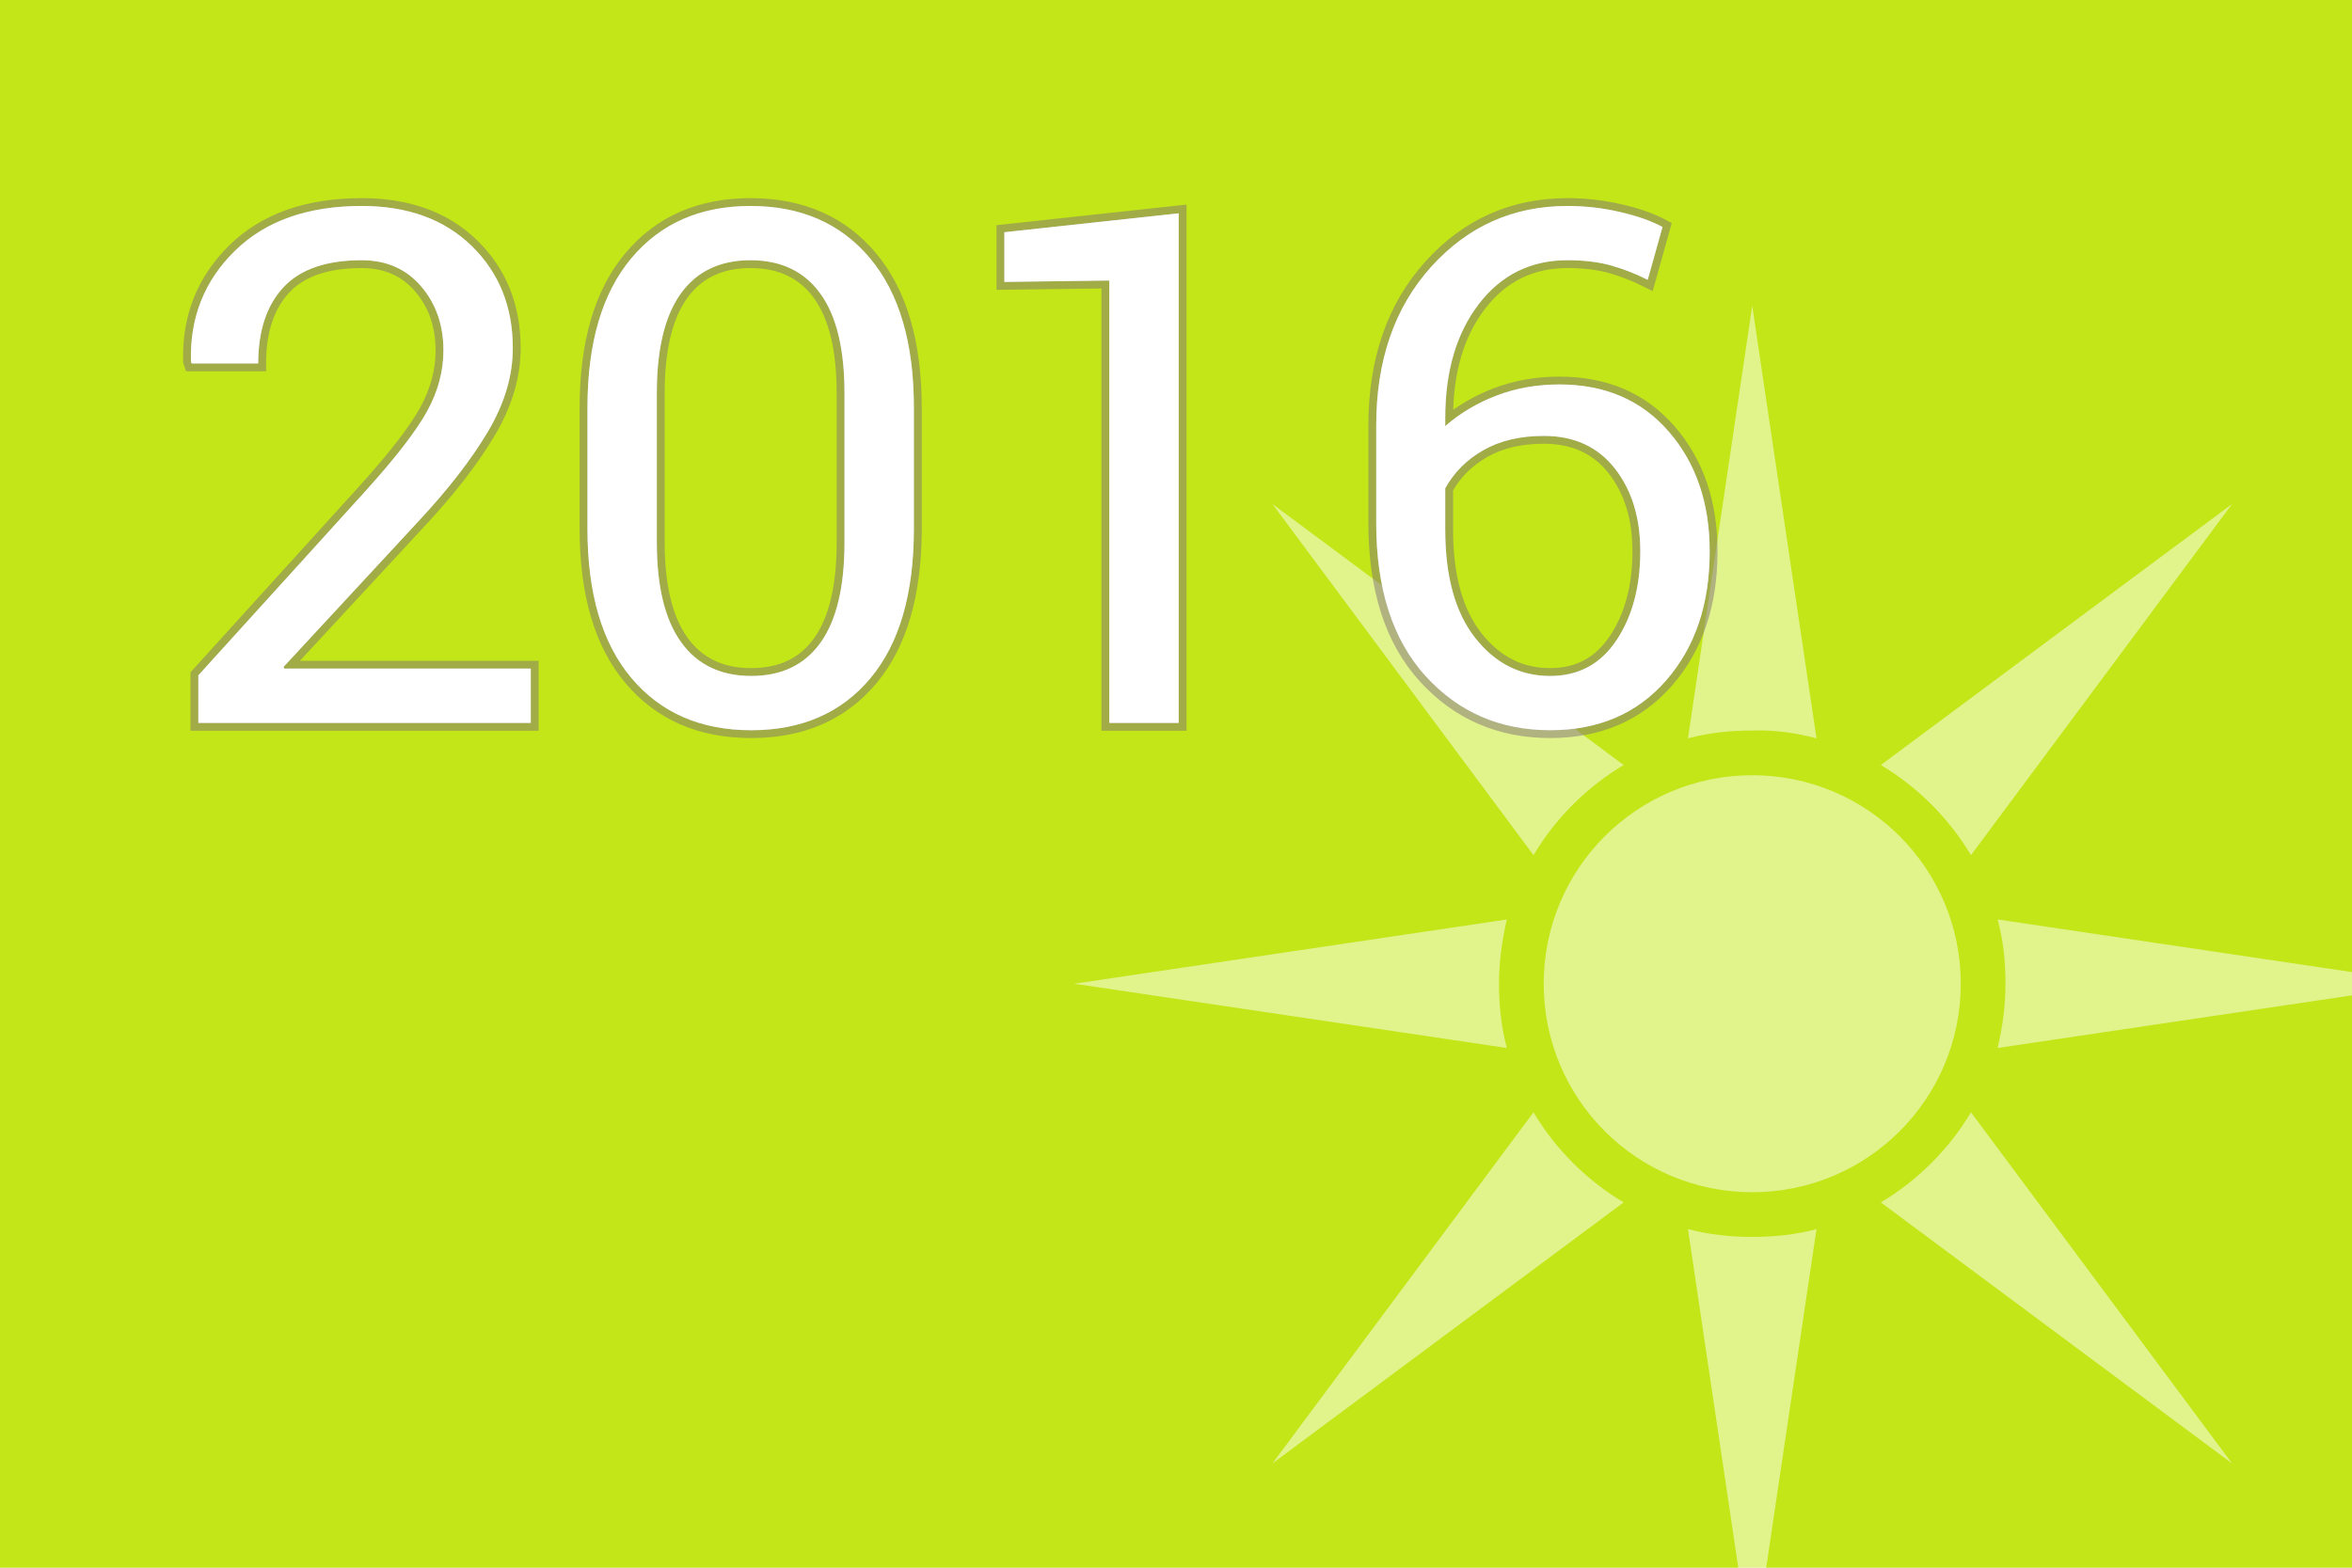
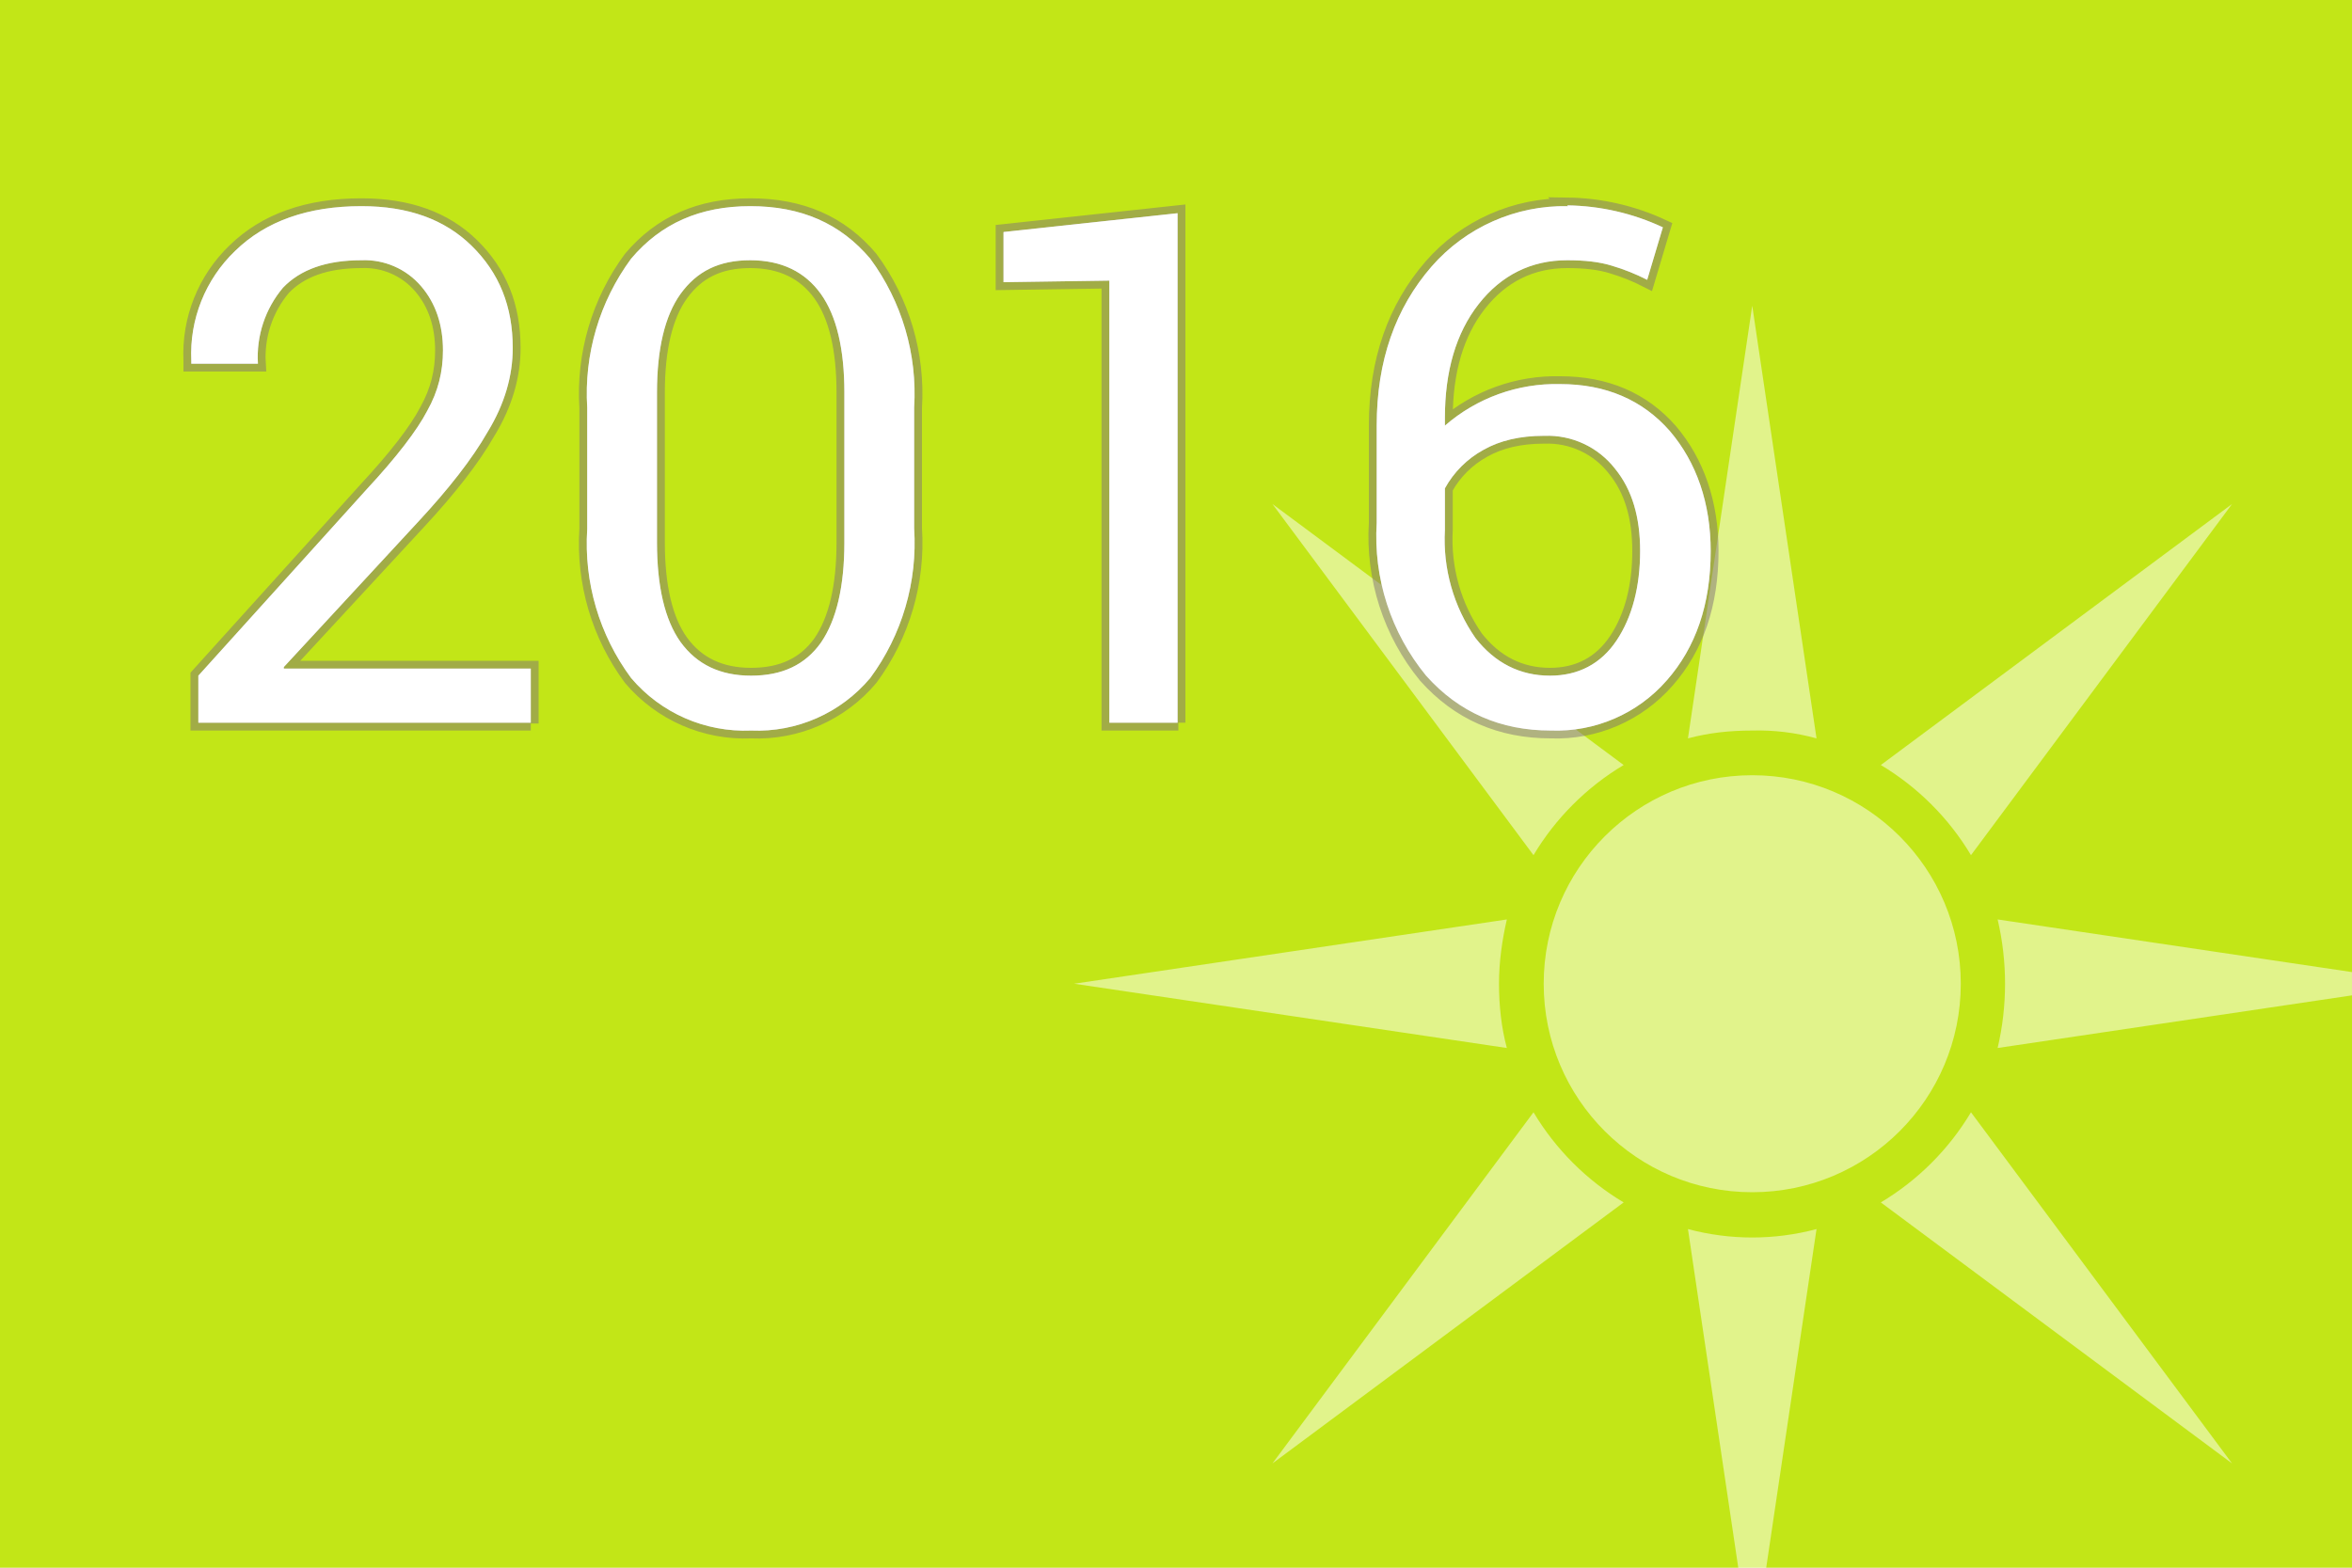
<svg xmlns="http://www.w3.org/2000/svg" width="300" height="200">
  <path fill="#C2E617" d="M0 0h300v200H0z" />
-   <path fill="#FFF" d="M231.7 94.2L223.5 39l-8.2 55.2c2.601-.7 5.3-1 8.2-1 2.8-.1 5.6.3 8.2 1zm19.7 14.9l33.3-44.8-44.8 33.3c4.7 2.8 8.7 6.8 11.5 11.5zm-44.3-11.5l-44.8-33.3 33.3 44.8c2.8-4.7 6.8-8.7 11.5-11.5zM310 125.5l-55.2-8.2c.7 2.601 1 5.3 1 8.2s-.399 5.6-1 8.2l55.2-8.2zm-86.5-26.6c-14.7 0-26.6 11.9-26.6 26.6s11.899 26.6 26.6 26.6 26.6-11.899 26.6-26.6-11.9-26.6-26.6-26.6zm-32.3 26.6c0-2.8.399-5.6 1-8.2l-55.2 8.2 55.2 8.2c-.7-2.6-1-5.4-1-8.2zm48.7 27.9l44.8 33.3-33.3-44.8c-2.8 4.7-6.8 8.7-11.5 11.5zm-24.6 3.4l8.2 55.2 8.2-55.2c-2.601.7-5.3 1-8.2 1-2.8 0-5.6-.3-8.2-1zm-19.7-14.9l-33.3 44.8 44.8-33.3c-4.7-2.8-8.7-6.8-11.5-11.5z" opacity=".502" />
-   <g>
-     <g fill="#FFF">
-       <path d="M67.7 92.221H25.3v-6.066l21.424-23.624c3.833-4.256 6.43-7.635 7.793-10.135 1.362-2.5 2.043-5.06 2.043-7.679 0-3.244-.951-5.975-2.852-8.193-1.902-2.217-4.424-3.326-7.568-3.326-4.521 0-7.853 1.154-9.993 3.46-2.141 2.307-3.211 5.544-3.211 9.711h-8.489l-.09-.268c-.15-5.595 1.721-10.298 5.614-14.108 3.892-3.81 9.282-5.715 16.169-5.715 5.869 0 10.547 1.705 14.036 5.112 3.488 3.408 5.232 7.746 5.232 13.015 0 3.542-1.056 7.092-3.167 10.648-2.111 3.557-5.068 7.375-8.871 11.452l-17.2 18.573.09.222H67.7v6.921zM116.567 67.442c0 8.304-1.85 14.667-5.547 19.086-3.698 4.42-8.766 6.63-15.204 6.63-6.438 0-11.528-2.217-15.271-6.652-3.743-4.435-5.614-10.789-5.614-19.064V52.039c0-8.274 1.864-14.636 5.592-19.086 3.728-4.449 8.796-6.675 15.204-6.675 6.438 0 11.521 2.226 15.249 6.675 3.728 4.45 5.592 10.812 5.592 19.086v15.403zm-8.849-17.293c0-5.621-1.026-9.851-3.077-12.691s-5.023-4.26-8.916-4.26-6.857 1.42-8.893 4.26c-2.037 2.841-3.054 7.071-3.054 12.691v19.048c0 5.621 1.033 9.865 3.099 12.735 2.066 2.87 5.045 4.305 8.938 4.305 3.892 0 6.85-1.428 8.871-4.283 2.021-2.854 3.032-7.107 3.032-12.758V50.149zM150.342 92.221h-8.848V35.787l-13.385.179v-6.34l22.233-2.411v65.006zM199.928 26.277c2.245 0 4.469.253 6.67.759 2.2.506 4.02 1.146 5.457 1.919l-1.887 6.742a26.241 26.241 0 0 0-4.604-1.808c-1.603-.461-3.481-.692-5.637-.692-4.672 0-8.438 1.86-11.297 5.581s-4.289 8.572-4.289 14.555v1.027c1.916-1.667 4.109-2.969 6.58-3.907s5.127-1.406 7.973-1.406c5.838 0 10.494 2.009 13.969 6.027 3.473 4.018 5.209 9.108 5.209 15.269 0 6.727-1.849 12.211-5.547 16.452-3.698 4.242-8.631 6.362-14.799 6.362-6.408 0-11.708-2.306-15.9-6.92-4.191-4.613-6.287-11.117-6.287-19.511V54.315c0-8.333 2.335-15.09 7.006-20.27 4.672-5.178 10.465-7.768 17.383-7.768zm-3.01 29.333c-3.025 0-5.6.61-7.725 1.828-2.127 1.219-3.744 2.839-4.852 4.86v5.26c0 5.975 1.272 10.581 3.818 13.82 2.544 3.24 5.732 4.86 9.566 4.86 3.623 0 6.445-1.523 8.467-4.569 2.021-3.047 3.031-6.829 3.031-11.347 0-4.279-1.086-7.801-3.256-10.565-2.17-2.764-5.186-4.147-9.049-4.147z" />
-     </g>
-     <g fill="none" stroke="#807175" stroke-width="2" opacity=".5">
-       <path d="M67.7 92.221H25.3v-6.066l21.424-23.624c3.833-4.256 6.43-7.635 7.793-10.135 1.362-2.5 2.043-5.06 2.043-7.679 0-3.244-.951-5.975-2.852-8.193-1.902-2.217-4.424-3.326-7.568-3.326-4.521 0-7.853 1.154-9.993 3.46-2.141 2.307-3.211 5.544-3.211 9.711h-8.489l-.09-.268c-.15-5.595 1.721-10.298 5.614-14.108 3.892-3.81 9.282-5.715 16.169-5.715 5.869 0 10.547 1.705 14.036 5.112 3.488 3.408 5.232 7.746 5.232 13.015 0 3.542-1.056 7.092-3.167 10.648-2.111 3.557-5.068 7.375-8.871 11.452l-17.2 18.573.09.222H67.7v6.921zM116.567 67.442c0 8.304-1.85 14.667-5.547 19.086-3.698 4.42-8.766 6.63-15.204 6.63-6.438 0-11.528-2.217-15.271-6.652-3.743-4.435-5.614-10.789-5.614-19.064V52.039c0-8.274 1.864-14.636 5.592-19.086 3.728-4.449 8.796-6.675 15.204-6.675 6.438 0 11.521 2.226 15.249 6.675 3.728 4.45 5.592 10.812 5.592 19.086v15.403zm-8.849-17.293c0-5.621-1.026-9.851-3.077-12.691s-5.023-4.26-8.916-4.26-6.857 1.42-8.893 4.26c-2.037 2.841-3.054 7.071-3.054 12.691v19.048c0 5.621 1.033 9.865 3.099 12.735 2.066 2.87 5.045 4.305 8.938 4.305 3.892 0 6.85-1.428 8.871-4.283 2.021-2.854 3.032-7.107 3.032-12.758V50.149zM150.342 92.221h-8.848V35.787l-13.385.179v-6.34l22.233-2.411v65.006zM199.928 26.277c2.245 0 4.469.253 6.67.759 2.2.506 4.02 1.146 5.457 1.919l-1.887 6.742a26.241 26.241 0 0 0-4.604-1.808c-1.603-.461-3.481-.692-5.637-.692-4.672 0-8.438 1.86-11.297 5.581s-4.289 8.572-4.289 14.555v1.027c1.916-1.667 4.109-2.969 6.58-3.907s5.127-1.406 7.973-1.406c5.838 0 10.494 2.009 13.969 6.027 3.473 4.018 5.209 9.108 5.209 15.269 0 6.727-1.849 12.211-5.547 16.452-3.698 4.242-8.631 6.362-14.799 6.362-6.408 0-11.708-2.306-15.9-6.92-4.191-4.613-6.287-11.117-6.287-19.511V54.315c0-8.333 2.335-15.09 7.006-20.27 4.672-5.178 10.465-7.768 17.383-7.768zm-3.01 29.333c-3.025 0-5.6.61-7.725 1.828-2.127 1.219-3.744 2.839-4.852 4.86v5.26c0 5.975 1.272 10.581 3.818 13.82 2.544 3.24 5.732 4.86 9.566 4.86 3.623 0 6.445-1.523 8.467-4.569 2.021-3.047 3.031-6.829 3.031-11.347 0-4.279-1.086-7.801-3.256-10.565-2.17-2.764-5.186-4.147-9.049-4.147z" />
-     </g>
-     <g fill="#FFF">
-       <path d="M67.7 92.221H25.3v-6.066l21.424-23.624c3.833-4.256 6.43-7.635 7.793-10.135 1.362-2.5 2.043-5.06 2.043-7.679 0-3.244-.951-5.975-2.852-8.193-1.902-2.217-4.424-3.326-7.568-3.326-4.521 0-7.853 1.154-9.993 3.46-2.141 2.307-3.211 5.544-3.211 9.711h-8.489l-.09-.268c-.15-5.595 1.721-10.298 5.614-14.108 3.892-3.81 9.282-5.715 16.169-5.715 5.869 0 10.547 1.705 14.036 5.112 3.488 3.408 5.232 7.746 5.232 13.015 0 3.542-1.056 7.092-3.167 10.648-2.111 3.557-5.068 7.375-8.871 11.452l-17.2 18.573.09.222H67.7v6.921zM116.567 67.442c0 8.304-1.85 14.667-5.547 19.086-3.698 4.42-8.766 6.63-15.204 6.63-6.438 0-11.528-2.217-15.271-6.652-3.743-4.435-5.614-10.789-5.614-19.064V52.039c0-8.274 1.864-14.636 5.592-19.086 3.728-4.449 8.796-6.675 15.204-6.675 6.438 0 11.521 2.226 15.249 6.675 3.728 4.45 5.592 10.812 5.592 19.086v15.403zm-8.849-17.293c0-5.621-1.026-9.851-3.077-12.691s-5.023-4.26-8.916-4.26-6.857 1.42-8.893 4.26c-2.037 2.841-3.054 7.071-3.054 12.691v19.048c0 5.621 1.033 9.865 3.099 12.735 2.066 2.87 5.045 4.305 8.938 4.305 3.892 0 6.85-1.428 8.871-4.283 2.021-2.854 3.032-7.107 3.032-12.758V50.149zM150.342 92.221h-8.848V35.787l-13.385.179v-6.34l22.233-2.411v65.006zM199.928 26.277c2.245 0 4.469.253 6.67.759 2.2.506 4.02 1.146 5.457 1.919l-1.887 6.742a26.241 26.241 0 0 0-4.604-1.808c-1.603-.461-3.481-.692-5.637-.692-4.672 0-8.438 1.86-11.297 5.581s-4.289 8.572-4.289 14.555v1.027c1.916-1.667 4.109-2.969 6.58-3.907s5.127-1.406 7.973-1.406c5.838 0 10.494 2.009 13.969 6.027 3.473 4.018 5.209 9.108 5.209 15.269 0 6.727-1.849 12.211-5.547 16.452-3.698 4.242-8.631 6.362-14.799 6.362-6.408 0-11.708-2.306-15.9-6.92-4.191-4.613-6.287-11.117-6.287-19.511V54.315c0-8.333 2.335-15.09 7.006-20.27 4.672-5.178 10.465-7.768 17.383-7.768zm-3.01 29.333c-3.025 0-5.6.61-7.725 1.828-2.127 1.219-3.744 2.839-4.852 4.86v5.26c0 5.975 1.272 10.581 3.818 13.82 2.544 3.24 5.732 4.86 9.566 4.86 3.623 0 6.445-1.523 8.467-4.569 2.021-3.047 3.031-6.829 3.031-11.347 0-4.279-1.086-7.801-3.256-10.565-2.17-2.764-5.186-4.147-9.049-4.147z" />
-     </g>
-   </g>
+   <path fill="#FFF" d="M231.7 94.2L223.5 39l-8.2 55.2c2.6-.7 5.3-1 8.2-1a28 28 0 0 1 8.2 1zm19.7 14.9l33.3-44.8-44.8 33.3c4.7 2.8 8.7 6.8 11.5 11.5zm-44.3-11.5l-44.8-33.3 33.3 44.8c2.8-4.7 6.8-8.7 11.5-11.5zM310 125.5l-55.2-8.2a36 36 0 0 1 0 16.4l55.2-8.2zm-86.5-26.6a26.6 26.6 0 1 0 0 53.2 26.6 26.6 0 0 0 0-53.2zm-32.3 26.6c0-2.8.4-5.6 1-8.2l-55.2 8.2 55.2 8.2c-.7-2.6-1-5.4-1-8.2zm48.7 27.9l44.8 33.3-33.3-44.8a33.3 33.3 0 0 1-11.5 11.5zm-24.6 3.4l8.2 55.2 8.2-55.2a31.8 31.8 0 0 1-16.4 0zm-19.7-14.9l-33.3 44.8 44.8-33.3a33.3 33.3 0 0 1-11.5-11.5z" opacity=".5" />
+   <path d="M67.7 92.2H25.3v-6l21.4-23.7c3.9-4.2 6.5-7.6 7.8-10.1 1.4-2.5 2-5 2-7.7 0-3.2-.9-6-2.8-8.2a9.5 9.5 0 0 0-7.6-3.3c-4.5 0-7.8 1.2-10 3.5a13.7 13.7 0 0 0-3.2 9.7h-8.5V46A18.2 18.2 0 0 1 30 32c3.9-3.8 9.3-5.7 16.1-5.7 6 0 10.6 1.7 14 5 3.6 3.5 5.3 7.8 5.3 13.1 0 3.5-1 7.1-3.2 10.7-2 3.5-5 7.3-8.8 11.4L36.2 85.1v.2h31.5v7zm48.9-24.8a29 29 0 0 1-5.6 19.1 18.8 18.8 0 0 1-15.2 6.7 19 19 0 0 1-15.3-6.7 28.8 28.8 0 0 1-5.6-19V52a29 29 0 0 1 5.6-19c3.8-4.5 8.8-6.7 15.2-6.7 6.5 0 11.5 2.2 15.3 6.7a29 29 0 0 1 5.6 19v15.4zm-8.9-17.3c0-5.6-1-9.8-3-12.6s-5-4.3-9-4.3-6.8 1.4-8.9 4.3c-2 2.8-3 7-3 12.6v19.1c0 5.6 1 9.9 3 12.7 2.1 2.9 5.1 4.3 9 4.3 4 0 6.9-1.4 8.9-4.2 2-2.9 3-7.2 3-12.8v-19zm42.6 42.1h-8.8V35.8L128 36v-6.4l22.2-2.4v65zm49.6-66a29.7 29.7 0 0 1 12.2 2.8l-2 6.7a26.2 26.2 0 0 0-4.5-1.8c-1.6-.5-3.5-.7-5.7-.7-4.6 0-8.4 1.9-11.3 5.6s-4.3 8.6-4.3 14.5v1A21.6 21.6 0 0 1 199 49c5.8 0 10.5 2 14 6 3.4 4 5.2 9.2 5.2 15.3 0 6.8-1.9 12.3-5.6 16.5a18.7 18.7 0 0 1-14.8 6.4c-6.4 0-11.7-2.3-15.9-7a28 28 0 0 1-6.3-19.5V54.3c0-8.3 2.4-15 7-20.3a22.5 22.5 0 0 1 17.4-7.7zm-3 29.4c-3 0-5.6.6-7.7 1.8a12.4 12.4 0 0 0-4.9 4.9v5.3a22 22 0 0 0 3.9 13.8c2.5 3.2 5.7 4.8 9.5 4.8 3.6 0 6.5-1.5 8.5-4.5s3-6.9 3-11.4c0-4.3-1-7.8-3.2-10.5a10.9 10.9 0 0 0-9-4.2z" fill="#FFF" />
+   <path d="M67.7 92.2H25.3v-6l21.4-23.7c3.9-4.2 6.5-7.6 7.8-10.1 1.4-2.5 2-5 2-7.7 0-3.2-.9-6-2.8-8.2a9.5 9.5 0 0 0-7.6-3.3c-4.5 0-7.8 1.2-10 3.5a13.7 13.7 0 0 0-3.2 9.7h-8.5V46A18.2 18.2 0 0 1 30 32c3.9-3.8 9.3-5.7 16.1-5.7 6 0 10.6 1.7 14 5 3.6 3.5 5.3 7.8 5.3 13.1 0 3.5-1 7.1-3.2 10.7-2 3.5-5 7.3-8.8 11.4L36.2 85.1v.2h31.5v7zm48.9-24.8a29 29 0 0 1-5.6 19.1 18.8 18.8 0 0 1-15.2 6.7 19 19 0 0 1-15.3-6.7 28.8 28.8 0 0 1-5.6-19V52a29 29 0 0 1 5.6-19c3.8-4.5 8.8-6.7 15.2-6.7 6.5 0 11.5 2.2 15.3 6.7a29 29 0 0 1 5.6 19v15.4zm-8.9-17.3c0-5.6-1-9.8-3-12.6s-5-4.3-9-4.3-6.8 1.4-8.9 4.3c-2 2.8-3 7-3 12.6v19.1c0 5.6 1 9.9 3 12.7 2.1 2.9 5.1 4.3 9 4.3 4 0 6.9-1.4 8.9-4.2 2-2.9 3-7.2 3-12.8v-19zm42.6 42.1h-8.8V35.8L128 36v-6.4l22.2-2.4v65zm49.6-66a29.7 29.7 0 0 1 12.2 2.8l-2 6.7a26.2 26.2 0 0 0-4.5-1.8c-1.6-.5-3.5-.7-5.7-.7-4.6 0-8.4 1.9-11.3 5.6s-4.3 8.6-4.3 14.5v1A21.6 21.6 0 0 1 199 49c5.8 0 10.5 2 14 6 3.4 4 5.2 9.2 5.2 15.3 0 6.8-1.9 12.3-5.6 16.5a18.7 18.7 0 0 1-14.8 6.4c-6.4 0-11.7-2.3-15.9-7a28 28 0 0 1-6.3-19.5V54.3c0-8.3 2.4-15 7-20.3a22.5 22.5 0 0 1 17.4-7.7zm-3 29.4c-3 0-5.6.6-7.7 1.8a12.4 12.4 0 0 0-4.9 4.9v5.3a22 22 0 0 0 3.9 13.8c2.5 3.2 5.7 4.8 9.5 4.8 3.6 0 6.5-1.5 8.5-4.5s3-6.9 3-11.4c0-4.3-1-7.8-3.2-10.5a10.9 10.9 0 0 0-9-4.2z" fill="none" stroke="#807175" stroke-width="2" opacity=".5" />
+   <path d="M67.7 92.2H25.3v-6l21.4-23.7c3.9-4.2 6.5-7.6 7.8-10.1 1.4-2.5 2-5 2-7.7 0-3.2-.9-6-2.8-8.2a9.5 9.5 0 0 0-7.6-3.3c-4.5 0-7.8 1.2-10 3.5a13.7 13.7 0 0 0-3.2 9.7h-8.5V46A18.2 18.2 0 0 1 30 32c3.9-3.8 9.3-5.7 16.1-5.7 6 0 10.6 1.7 14 5 3.6 3.5 5.3 7.8 5.3 13.1 0 3.5-1 7.1-3.2 10.7-2 3.5-5 7.3-8.8 11.4L36.2 85.1v.2h31.5v7zm48.9-24.8a29 29 0 0 1-5.6 19.1 18.8 18.8 0 0 1-15.2 6.7 19 19 0 0 1-15.3-6.7 28.8 28.8 0 0 1-5.6-19V52a29 29 0 0 1 5.6-19c3.8-4.5 8.8-6.7 15.2-6.7 6.5 0 11.5 2.2 15.3 6.7a29 29 0 0 1 5.6 19v15.4zm-8.9-17.3c0-5.6-1-9.8-3-12.6s-5-4.3-9-4.3-6.8 1.4-8.9 4.3c-2 2.8-3 7-3 12.6v19.1c0 5.6 1 9.9 3 12.7 2.1 2.9 5.1 4.3 9 4.3 4 0 6.9-1.4 8.9-4.2 2-2.9 3-7.2 3-12.8v-19zm42.6 42.1h-8.8V35.8L128 36v-6.4l22.2-2.4v65zm49.6-66a29.7 29.7 0 0 1 12.2 2.8l-2 6.7a26.2 26.2 0 0 0-4.5-1.8c-1.6-.5-3.5-.7-5.7-.7-4.6 0-8.4 1.9-11.3 5.6s-4.3 8.6-4.3 14.5v1A21.6 21.6 0 0 1 199 49c5.8 0 10.5 2 14 6 3.4 4 5.2 9.2 5.2 15.3 0 6.8-1.9 12.3-5.6 16.5a18.7 18.7 0 0 1-14.8 6.4c-6.4 0-11.7-2.3-15.9-7a28 28 0 0 1-6.3-19.5V54.3c0-8.3 2.4-15 7-20.3a22.5 22.5 0 0 1 17.4-7.7zm-3 29.4c-3 0-5.6.6-7.7 1.8a12.4 12.4 0 0 0-4.9 4.9v5.3a22 22 0 0 0 3.9 13.8c2.5 3.2 5.7 4.8 9.5 4.8 3.6 0 6.5-1.5 8.5-4.5s3-6.9 3-11.4c0-4.3-1-7.8-3.2-10.5a10.9 10.9 0 0 0-9-4.2z" fill="#FFF" />
</svg>
